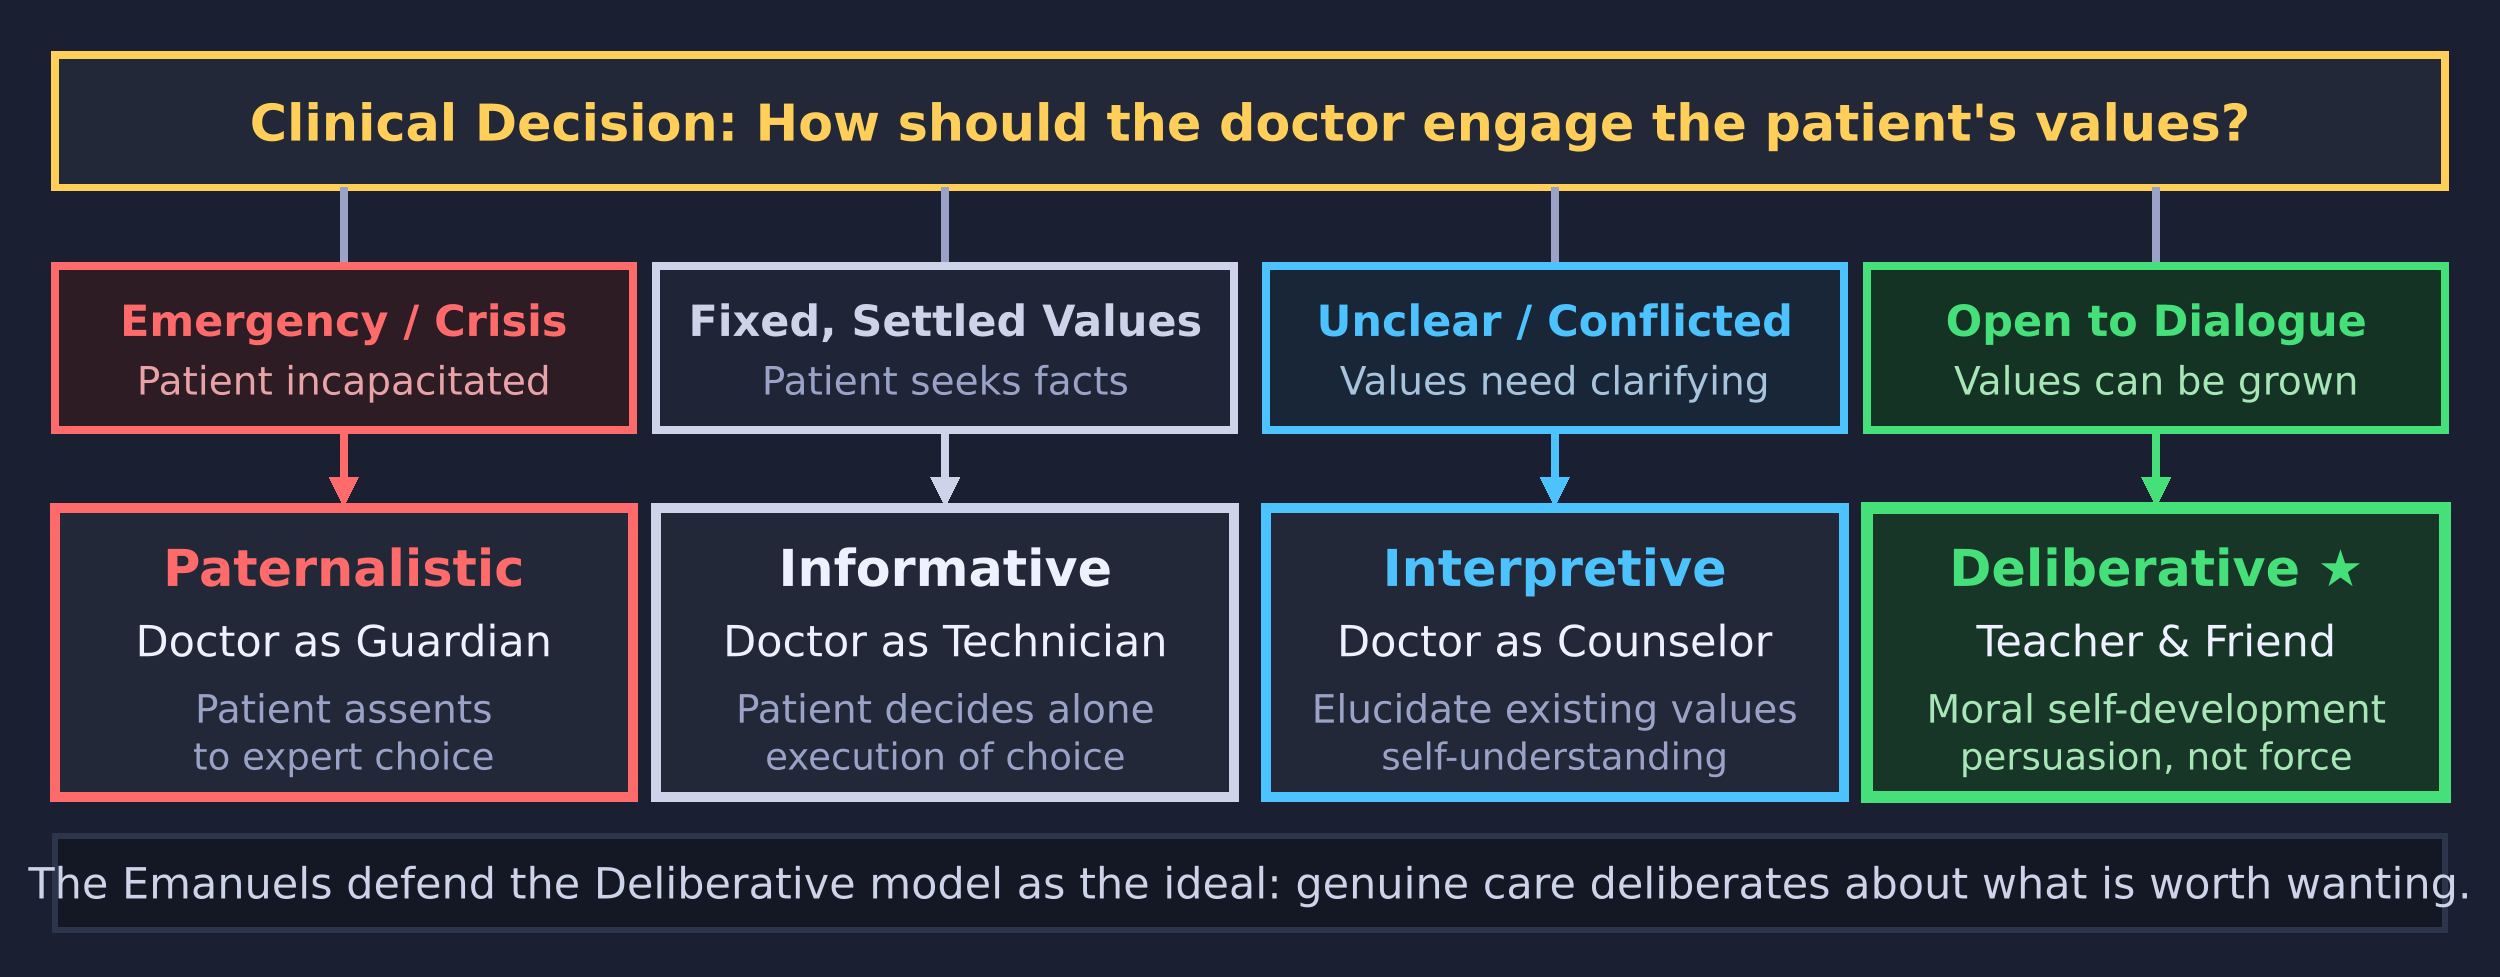
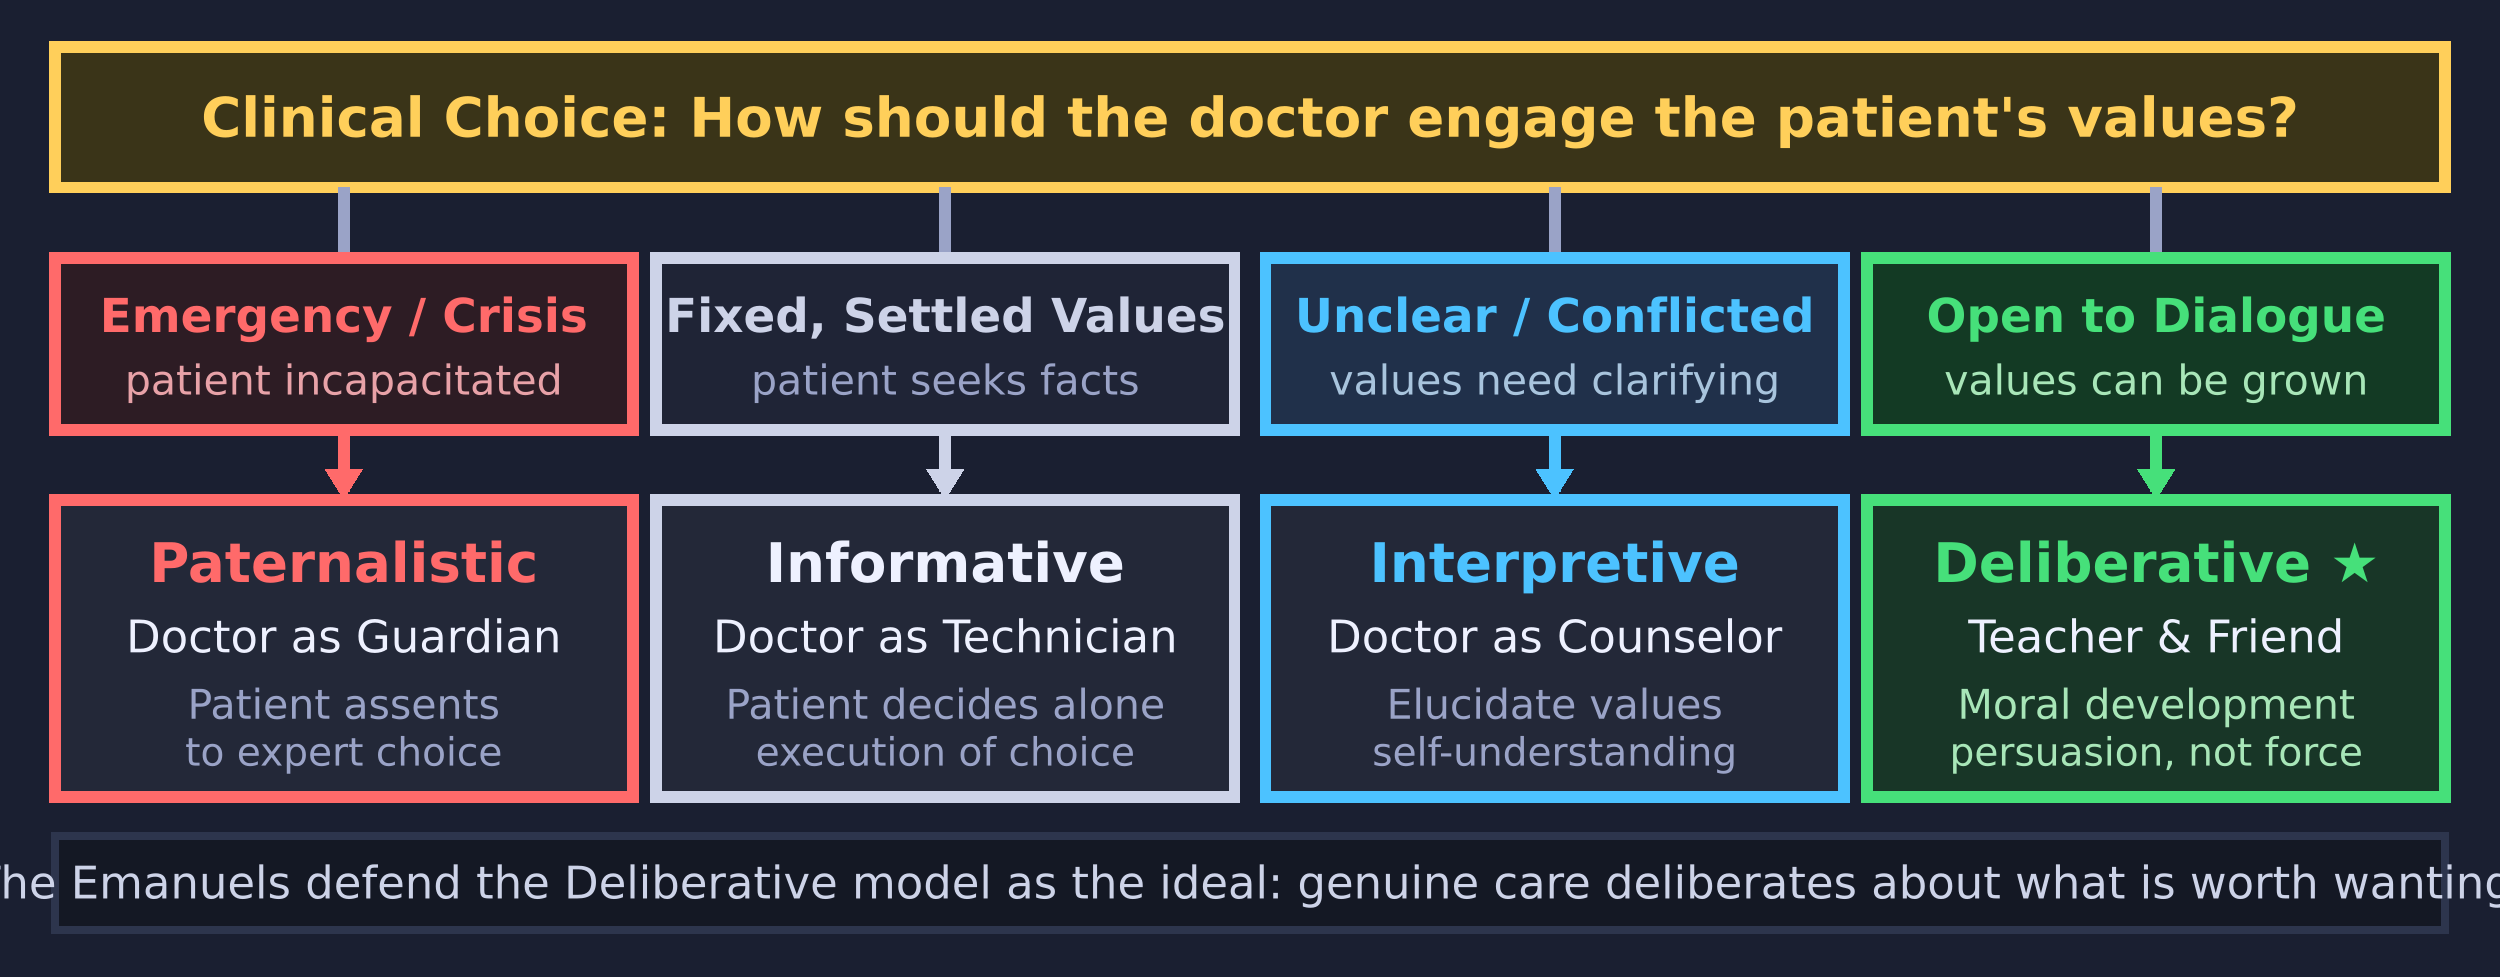
<svg xmlns="http://www.w3.org/2000/svg" viewBox="0 0 640 250" shape-rendering="crispEdges" role="img" aria-label="Decision flowchart for Emanuel and Emanuel's four models of the doctor-patient relationship. Depending on the clinical urgency and the patient's values, four distinct models apply: 1. In emergencies with incapacity, the Paternalistic model positions the doctor as a guardian where the patient assents. 2. When patient values are fixed and known, the Informative model positions the doctor as a technician who provides facts while the patient chooses alone. 3. When patient values are unclear or conflicted, the Interpretive model positions the doctor as a counselor to clarify existing values. 4. When health values are open to dialogue and growth, the Deliberative model (the Emanuels' ideal) positions the doctor as a teacher and friend who engages in persuasion without coercion.">
  <rect width="640" height="250" fill="#1a1f31" />
  <g font-family="Verdana, DejaVu Sans, sans-serif" text-anchor="middle">
-     <rect x="14" y="14" width="612" height="34" fill="#232838" stroke="#ffcf5a" stroke-width="2" />
-     <text x="320" y="36" fill="#ffcf5a" font-size="13" font-weight="bold">Clinical Decision: How should the doctor engage the patient's values?</text>
-     <g stroke="#9aa3c7" stroke-width="2" fill="none">
-       <path d="M88 48 L88 68" />
-       <path d="M242 48 L242 68" />
-       <path d="M398 48 L398 68" />
-       <path d="M552 48 L552 68" />
+     <rect x="14" y="12" width="612" height="36" fill="#3a3418" stroke="#ffcf5a" stroke-width="3" />
+     <text x="320" y="35" fill="#ffcf5a" font-size="14" font-weight="bold">Clinical Choice: How should the doctor engage the patient's values?</text>
+     <g stroke="#9aa3c7" stroke-width="3" fill="none">
+       <path d="M88 48 L88 66" />
+       <path d="M242 48 L242 66" />
+       <path d="M398 48 L398 66" />
+       <path d="M552 48 L552 66" />
    </g>
-     <rect x="14" y="68" width="148" height="42" fill="#2d1c24" stroke="#ff6a6a" stroke-width="2" />
-     <text x="88" y="86" fill="#ff6a6a" font-size="11" font-weight="bold">Emergency / Crisis</text>
-     <text x="88" y="101" fill="#e8a2a8" font-size="10">Patient incapacitated</text>
-     <path d="M88 110 L88 126" stroke="#ff6a6a" stroke-width="2" fill="none" />
-     <path d="M84 122 L88 130 L92 122 Z" fill="#ff6a6a" />
-     <rect x="14" y="130" width="148" height="74" fill="#232838" stroke="#ff6a6a" stroke-width="2.5" />
-     <text x="88" y="150" fill="#ff6a6a" font-size="13" font-weight="bold">Paternalistic</text>
-     <text x="88" y="168" fill="#eef1ff" font-size="11">Doctor as Guardian</text>
-     <text x="88" y="185" fill="#9aa3c7" font-size="10">Patient assents</text>
-     <text x="88" y="197" fill="#9aa3c7" font-size="9.5">to expert choice</text>
-     <rect x="168" y="68" width="148" height="42" fill="#1f2436" stroke="#cdd3e8" stroke-width="2" />
-     <text x="242" y="86" fill="#cdd3e8" font-size="11" font-weight="bold">Fixed, Settled Values</text>
-     <text x="242" y="101" fill="#9aa3c7" font-size="10">Patient seeks facts</text>
-     <path d="M242 110 L242 126" stroke="#cdd3e8" stroke-width="2" fill="none" />
-     <path d="M238 122 L242 130 L246 122 Z" fill="#cdd3e8" />
-     <rect x="168" y="130" width="148" height="74" fill="#232838" stroke="#cdd3e8" stroke-width="2.5" />
-     <text x="242" y="150" fill="#eef1ff" font-size="13" font-weight="bold">Informative</text>
-     <text x="242" y="168" fill="#eef1ff" font-size="11">Doctor as Technician</text>
-     <text x="242" y="185" fill="#9aa3c7" font-size="10">Patient decides alone</text>
-     <text x="242" y="197" fill="#9aa3c7" font-size="9.5">execution of choice</text>
-     <rect x="324" y="68" width="148" height="42" fill="#192638" stroke="#4cc2ff" stroke-width="2" />
-     <text x="398" y="86" fill="#4cc2ff" font-size="11" font-weight="bold">Unclear / Conflicted</text>
-     <text x="398" y="101" fill="#a8c4dd" font-size="10">Values need clarifying</text>
-     <path d="M398 110 L398 126" stroke="#4cc2ff" stroke-width="2" fill="none" />
-     <path d="M394 122 L398 130 L402 122 Z" fill="#4cc2ff" />
-     <rect x="324" y="130" width="148" height="74" fill="#232838" stroke="#4cc2ff" stroke-width="2.5" />
-     <text x="398" y="150" fill="#4cc2ff" font-size="13" font-weight="bold">Interpretive</text>
-     <text x="398" y="168" fill="#eef1ff" font-size="11">Doctor as Counselor</text>
-     <text x="398" y="185" fill="#9aa3c7" font-size="10">Elucidate existing values</text>
-     <text x="398" y="197" fill="#9aa3c7" font-size="9.5">self-understanding</text>
-     <rect x="478" y="68" width="148" height="42" fill="#143324" stroke="#46e07a" stroke-width="2" />
-     <text x="552" y="86" fill="#46e07a" font-size="11" font-weight="bold">Open to Dialogue</text>
-     <text x="552" y="101" fill="#a8e6b8" font-size="10">Values can be grown</text>
-     <path d="M552 110 L552 126" stroke="#46e07a" stroke-width="2" fill="none" />
-     <path d="M548 122 L552 130 L556 122 Z" fill="#46e07a" />
-     <rect x="478" y="130" width="148" height="74" fill="#183627" stroke="#46e07a" stroke-width="3" />
-     <text x="552" y="150" fill="#46e07a" font-size="13" font-weight="bold">Deliberative ★</text>
-     <text x="552" y="168" fill="#eef1ff" font-size="11">Teacher &amp; Friend</text>
-     <text x="552" y="185" fill="#a8e6b8" font-size="10">Moral self-development</text>
-     <text x="552" y="197" fill="#a8e6b8" font-size="9.5">persuasion, not force</text>
-     <rect x="14" y="214" width="612" height="24" fill="#141824" stroke="#2d354d" stroke-width="1.5" />
-     <text x="320" y="230" fill="#cdd3e8" font-size="11">The Emanuels defend the Deliberative model as the ideal: genuine care deliberates about what is worth wanting.</text>
+     <rect x="14" y="66" width="148" height="44" fill="#2d1c24" stroke="#ff6a6a" stroke-width="3" />
+     <text x="88" y="85" fill="#ff6a6a" font-size="12" font-weight="bold">Emergency / Crisis</text>
+     <text x="88" y="101" fill="#e8a2a8" font-size="10.5">patient incapacitated</text>
+     <path d="M88 110 L88 126" stroke="#ff6a6a" stroke-width="3" fill="none" />
+     <path d="M83 120 L88 128 L93 120 Z" fill="#ff6a6a" />
+     <rect x="14" y="128" width="148" height="76" fill="#232838" stroke="#ff6a6a" stroke-width="3" />
+     <text x="88" y="149" fill="#ff6a6a" font-size="14" font-weight="bold">Paternalistic</text>
+     <text x="88" y="167" fill="#eef1ff" font-size="11.5">Doctor as Guardian</text>
+     <text x="88" y="184" fill="#9aa3c7" font-size="10.5">Patient assents</text>
+     <text x="88" y="196" fill="#9aa3c7" font-size="10">to expert choice</text>
+     <rect x="168" y="66" width="148" height="44" fill="#1f2436" stroke="#cdd3e8" stroke-width="3" />
+     <text x="242" y="85" fill="#cdd3e8" font-size="12" font-weight="bold">Fixed, Settled Values</text>
+     <text x="242" y="101" fill="#9aa3c7" font-size="10.5">patient seeks facts</text>
+     <path d="M242 110 L242 126" stroke="#cdd3e8" stroke-width="3" fill="none" />
+     <path d="M237 120 L242 128 L247 120 Z" fill="#cdd3e8" />
+     <rect x="168" y="128" width="148" height="76" fill="#232838" stroke="#cdd3e8" stroke-width="3" />
+     <text x="242" y="149" fill="#eef1ff" font-size="14" font-weight="bold">Informative</text>
+     <text x="242" y="167" fill="#eef1ff" font-size="11.5">Doctor as Technician</text>
+     <text x="242" y="184" fill="#9aa3c7" font-size="10.5">Patient decides alone</text>
+     <text x="242" y="196" fill="#9aa3c7" font-size="10">execution of choice</text>
+     <rect x="324" y="66" width="148" height="44" fill="#20304a" stroke="#4cc2ff" stroke-width="3" />
+     <text x="398" y="85" fill="#4cc2ff" font-size="12" font-weight="bold">Unclear / Conflicted</text>
+     <text x="398" y="101" fill="#a8c4dd" font-size="10.5">values need clarifying</text>
+     <path d="M398 110 L398 126" stroke="#4cc2ff" stroke-width="3" fill="none" />
+     <path d="M393 120 L398 128 L403 120 Z" fill="#4cc2ff" />
+     <rect x="324" y="128" width="148" height="76" fill="#232838" stroke="#4cc2ff" stroke-width="3" />
+     <text x="398" y="149" fill="#4cc2ff" font-size="14" font-weight="bold">Interpretive</text>
+     <text x="398" y="167" fill="#eef1ff" font-size="11.5">Doctor as Counselor</text>
+     <text x="398" y="184" fill="#9aa3c7" font-size="10.5">Elucidate values</text>
+     <text x="398" y="196" fill="#9aa3c7" font-size="10">self-understanding</text>
+     <rect x="478" y="66" width="148" height="44" fill="#133a24" stroke="#46e07a" stroke-width="3" />
+     <text x="552" y="85" fill="#46e07a" font-size="12" font-weight="bold">Open to Dialogue</text>
+     <text x="552" y="101" fill="#a8e6b8" font-size="10.5">values can be grown</text>
+     <path d="M552 110 L552 126" stroke="#46e07a" stroke-width="3" fill="none" />
+     <path d="M547 120 L552 128 L557 120 Z" fill="#46e07a" />
+     <rect x="478" y="128" width="148" height="76" fill="#183627" stroke="#46e07a" stroke-width="3" />
+     <text x="552" y="149" fill="#46e07a" font-size="14" font-weight="bold">Deliberative ★</text>
+     <text x="552" y="167" fill="#eef1ff" font-size="11.5">Teacher &amp; Friend</text>
+     <text x="552" y="184" fill="#a8e6b8" font-size="10.5">Moral development</text>
+     <text x="552" y="196" fill="#a8e6b8" font-size="10">persuasion, not force</text>
+     <rect x="14" y="214" width="612" height="24" fill="#141824" stroke="#2d354d" stroke-width="2" />
+     <text x="320" y="230" fill="#cdd3e8" font-size="11.5">The Emanuels defend the Deliberative model as the ideal: genuine care deliberates about what is worth wanting.</text>
  </g>
</svg>
